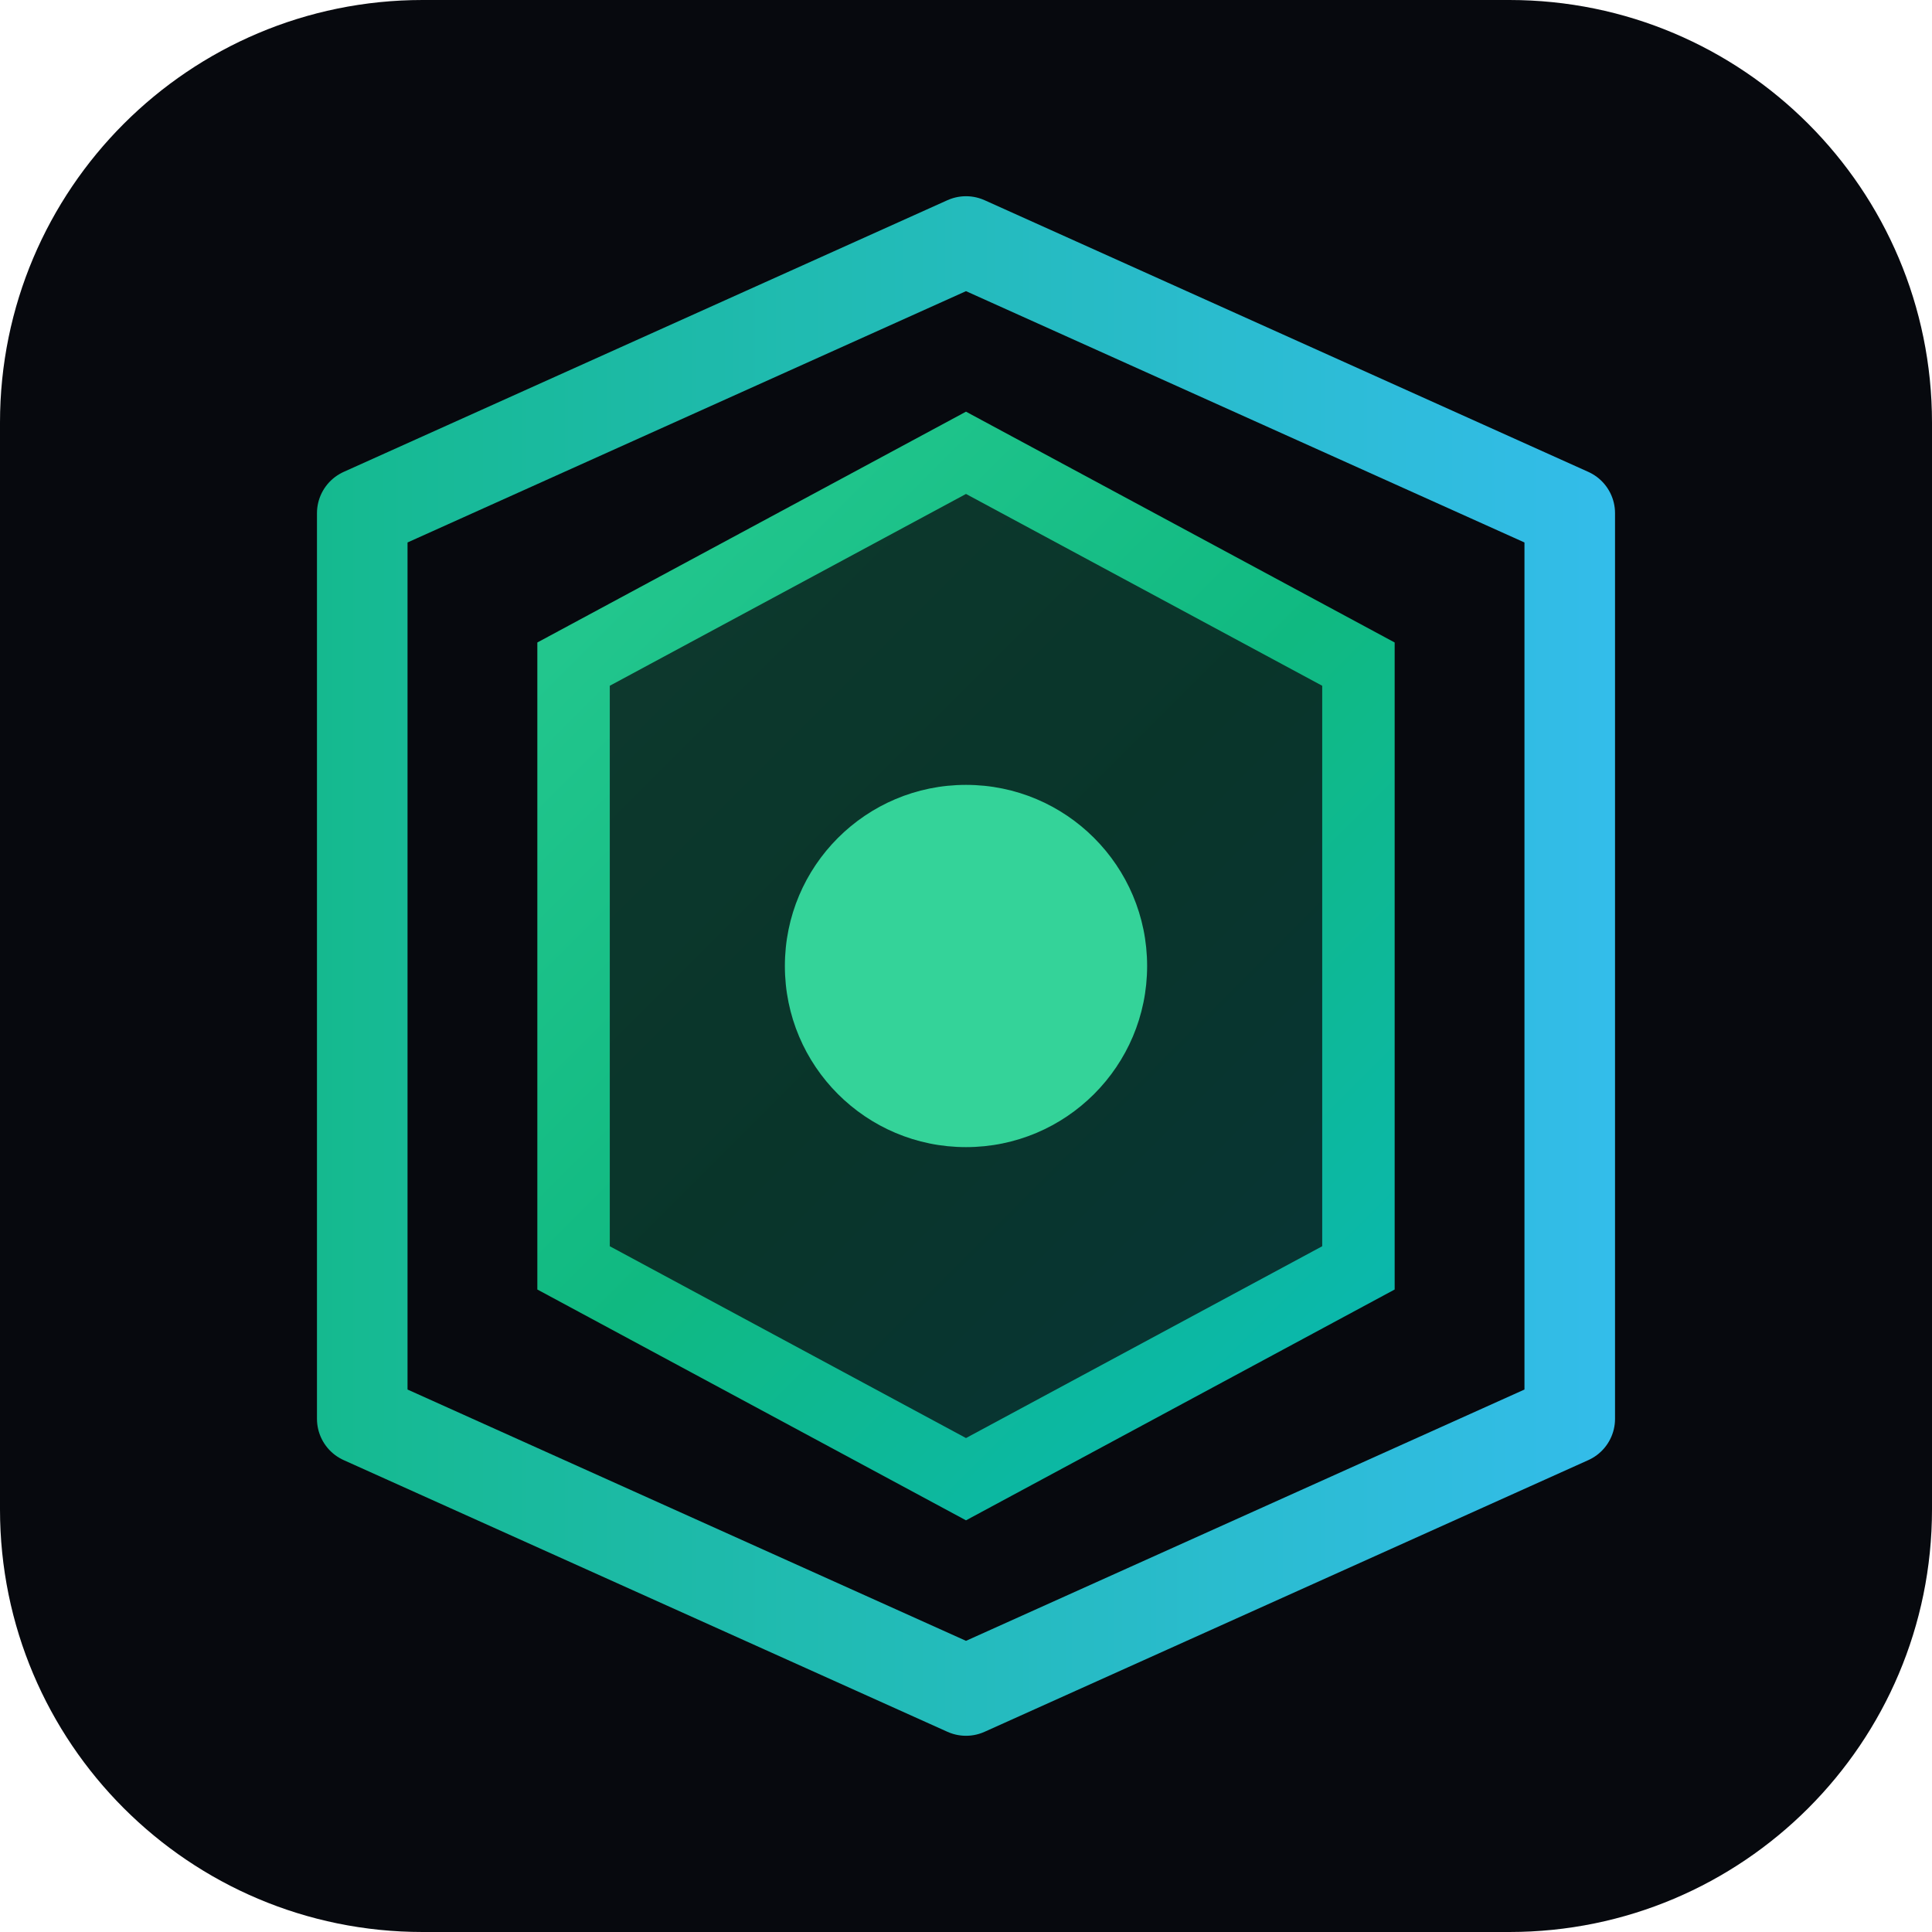
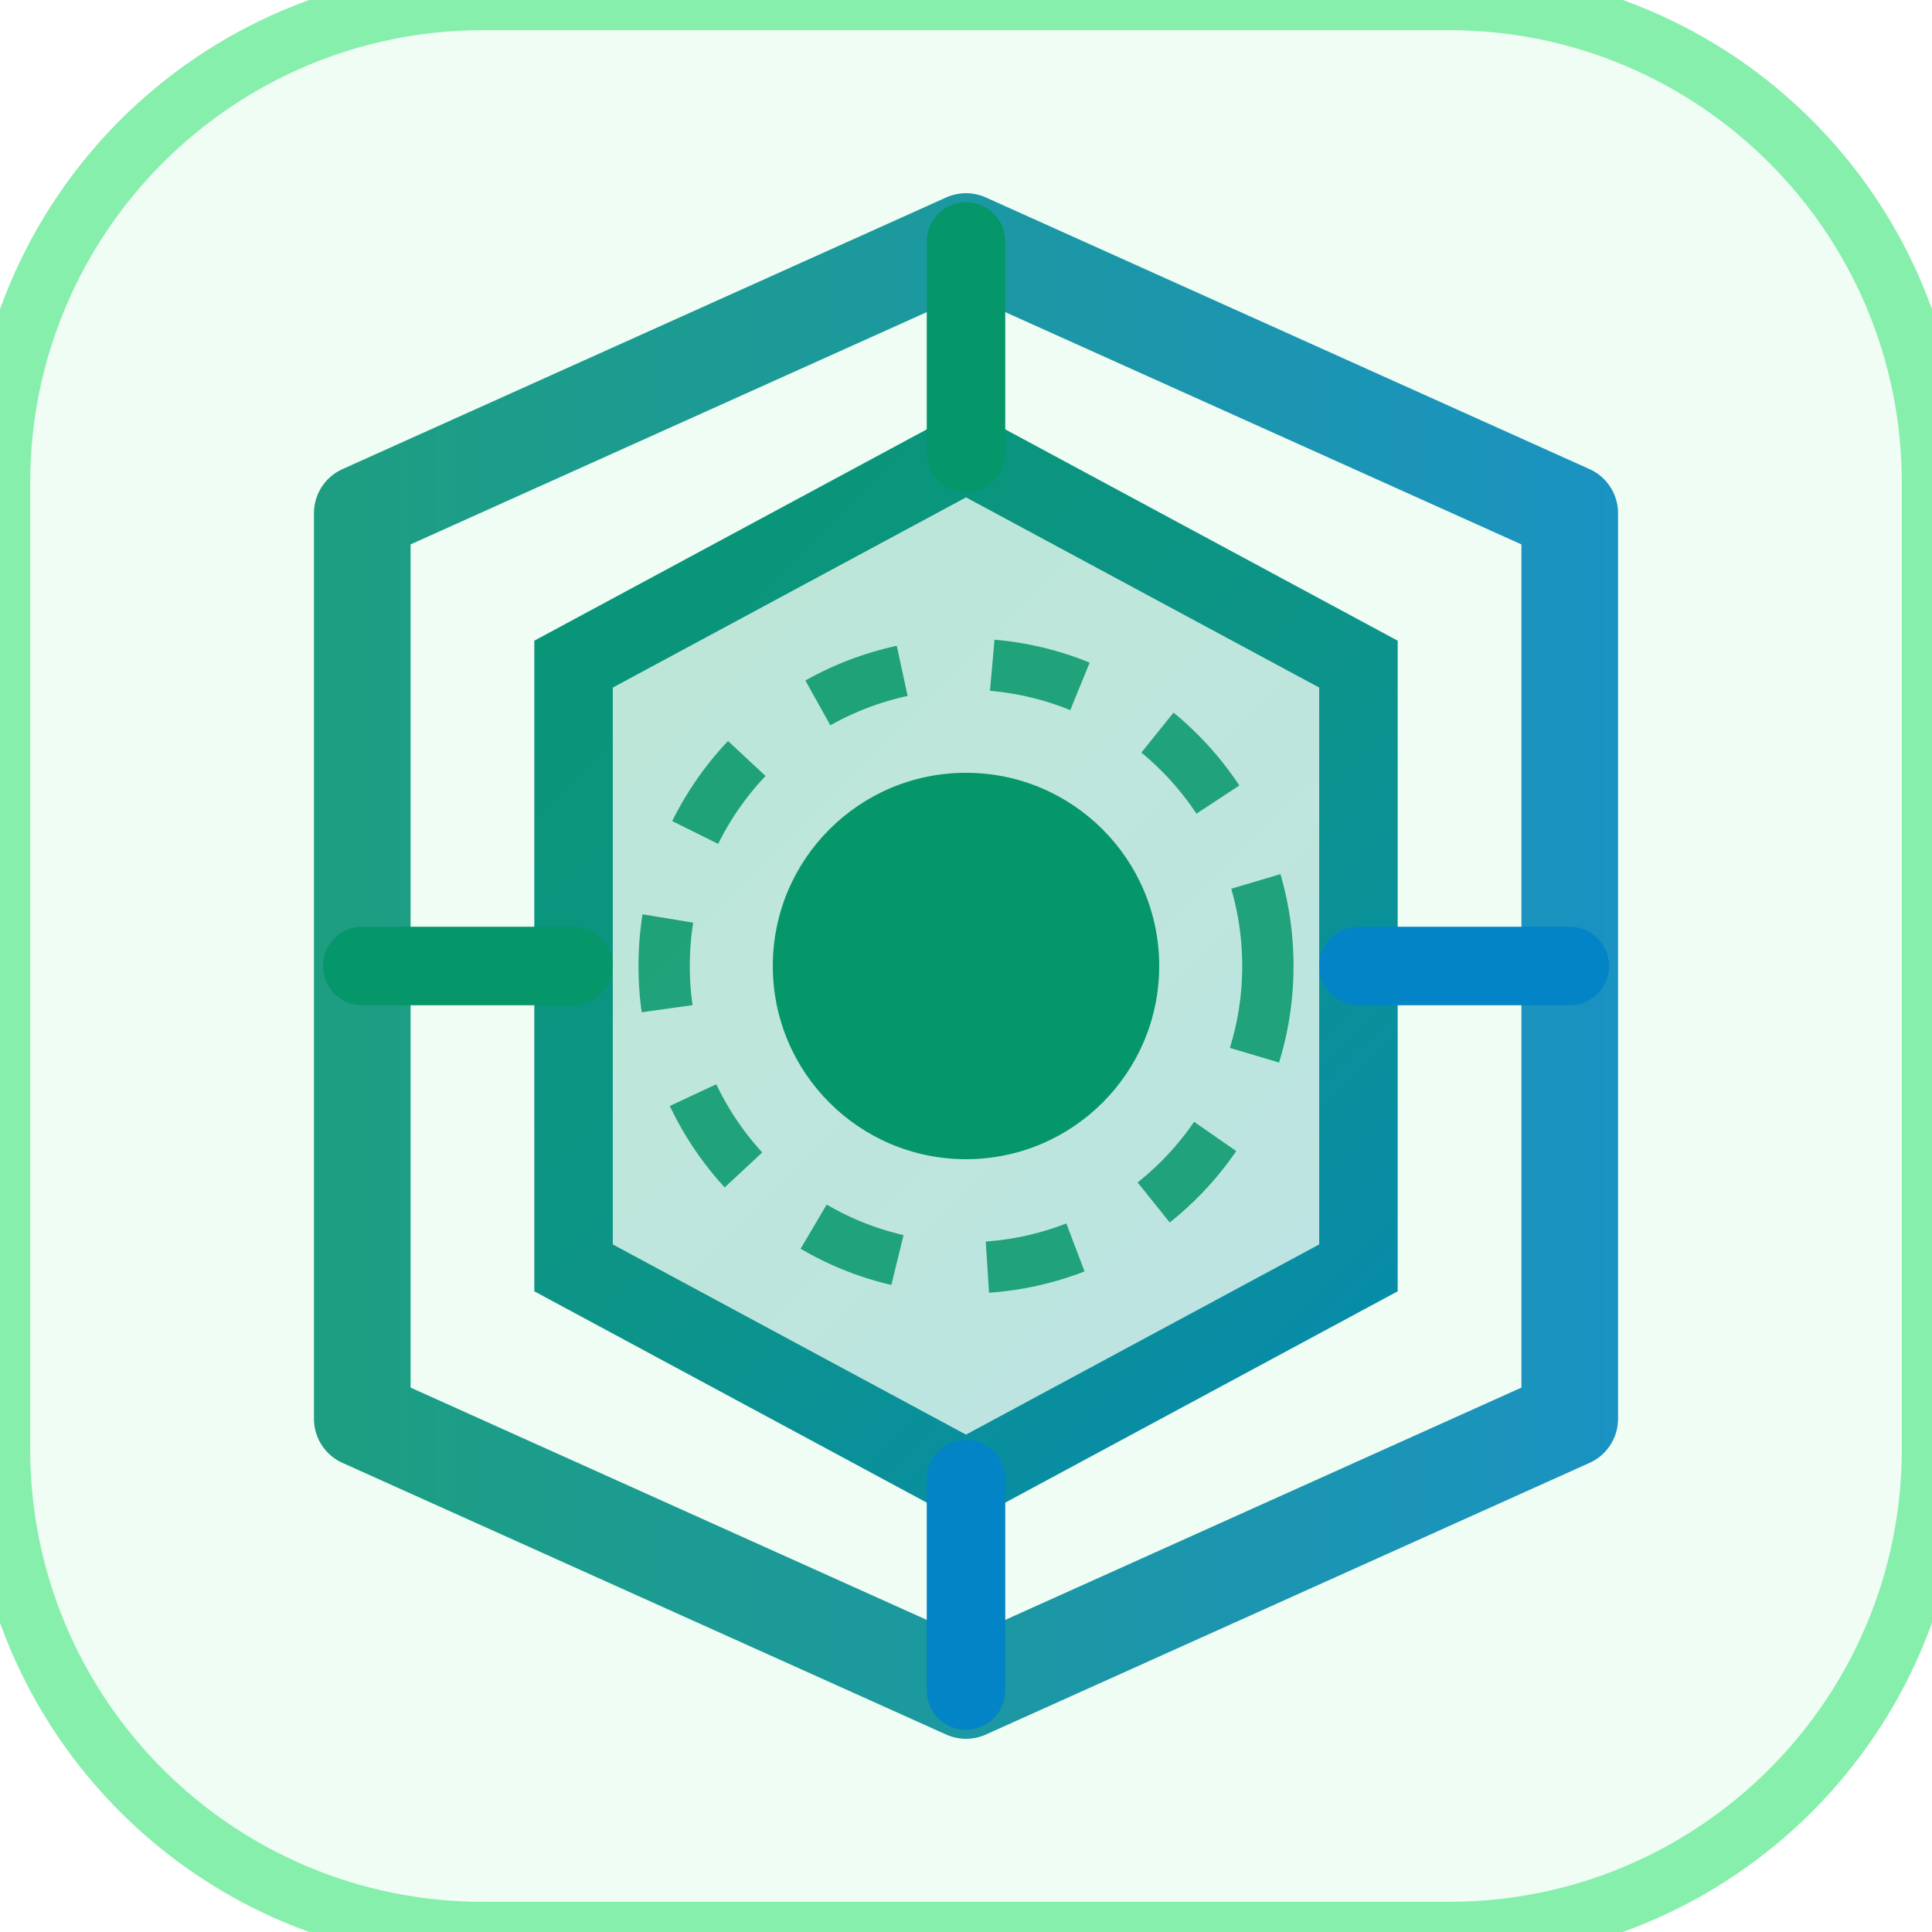
<svg xmlns="http://www.w3.org/2000/svg" viewBox="0 0 32 32" fill="none">
+   <style>
+     .bg-surface { fill: #f0fdf4; stroke: #86efac; stroke-width: 1px; }
+     .gem-stop-1 { stop-color: #059669; }
+     .gem-stop-2 { stop-color: #0d9488; }
+     .gem-stop-3 { stop-color: #0284c7; }
+     .orb-stop-1 { stop-color: #059669; }
+     .orb-stop-2 { stop-color: #0284c7; }
+     .nucleus { fill: #059669; }
+     .nucleus-ring { stroke: #059669; opacity: 0.85; }
+     .ray-emerald { stroke: #059669; }
+     .ray-cyan { stroke: #0284c7; }
+     @media (prefers-color-scheme: dark) {
+       .bg-surface { fill: #07090e; stroke: rgba(16, 185, 129, 0.35); stroke-width: 1px; }
+       .gem-stop-1 { stop-color: #34d399; }
+       .gem-stop-2 { stop-color: #10b981; }
+       .gem-stop-3 { stop-color: #06b6d4; }
+       .orb-stop-1 { stop-color: #10b981; }
+       .orb-stop-2 { stop-color: #38bdf8; }
+       .nucleus { fill: #34d399; }
+       .nucleus-ring { stroke: #34d399; opacity: 0.8; }
+       .ray-emerald { stroke: #34d399; }
+       .ray-cyan { stroke: #06b6d4; }
+     }
+   </style>
  <defs>
-     <linearGradient id="gemGrad" x1="4" y1="4" x2="28" y2="28" gradientUnits="userSpaceOnUse">
-       <stop stop-color="#34d399" />
-       <stop offset="0.5" stop-color="#10b981" />
-       <stop offset="1" stop-color="#06b6d4" />
+     <linearGradient id="nmGemGrad" x1="4" y1="4" x2="28" y2="28" gradientUnits="userSpaceOnUse">
+       <stop class="gem-stop-1" />
+       <stop offset="0.5" class="gem-stop-2" />
+       <stop offset="1" class="gem-stop-3" />
    </linearGradient>
-     <linearGradient id="orbitGrad" x1="2" y1="16" x2="30" y2="16" gradientUnits="userSpaceOnUse">
-       <stop stop-color="#10b981" />
-       <stop offset="1" stop-color="#38bdf8" />
+     <linearGradient id="nmOrbitGrad" x1="2" y1="16" x2="30" y2="16" gradientUnits="userSpaceOnUse">
+       <stop class="orb-stop-1" />
+       <stop offset="1" class="orb-stop-2" />
    </linearGradient>
  </defs>
-   <rect width="32" height="32" rx="7" fill="#07090e" />
-   <polygon points="16,4 26,8.5 26,23.5 16,28 6,23.5 6,8.5" stroke="url(#orbitGrad)" stroke-width="1.5" stroke-linecap="round" stroke-linejoin="round" />
-   <polygon points="16,7.5 22.5,11 22.5,21 16,24.5 9.5,21 9.5,11" fill="url(#gemGrad)" fill-opacity="0.25" stroke="url(#gemGrad)" stroke-width="1.2" />
-   <circle cx="16" cy="16" r="3" fill="#34d399" />
+   <rect class="bg-surface" width="32" height="32" rx="8" />
+   <polygon points="16,4 26,8.5 26,23.5 16,28 6,23.5 6,8.5" stroke="url(#nmOrbitGrad)" stroke-width="1.6" stroke-linecap="round" stroke-linejoin="round" opacity="0.9" />
+   <polygon points="16,7.5 22.5,11 22.5,21 16,24.5 9.5,21 9.5,11" fill="url(#nmGemGrad)" fill-opacity="0.22" stroke="url(#nmGemGrad)" stroke-width="1.3" />
+   <circle class="nucleus" cx="16" cy="16" r="3.2" />
+   <circle class="nucleus-ring" cx="16" cy="16" r="5" stroke-width="0.85" stroke-dasharray="1.5 1.5" />
+   <line class="ray-emerald" x1="16" y1="4" x2="16" y2="7.5" stroke-width="1.3" stroke-linecap="round" />
+   <line class="ray-cyan" x1="16" y1="24.5" x2="16" y2="28" stroke-width="1.3" stroke-linecap="round" />
+   <line class="ray-emerald" x1="6" y1="16" x2="9.5" y2="16" stroke-width="1.3" stroke-linecap="round" />
+   <line class="ray-cyan" x1="22.5" y1="16" x2="26" y2="16" stroke-width="1.3" stroke-linecap="round" />
</svg>
